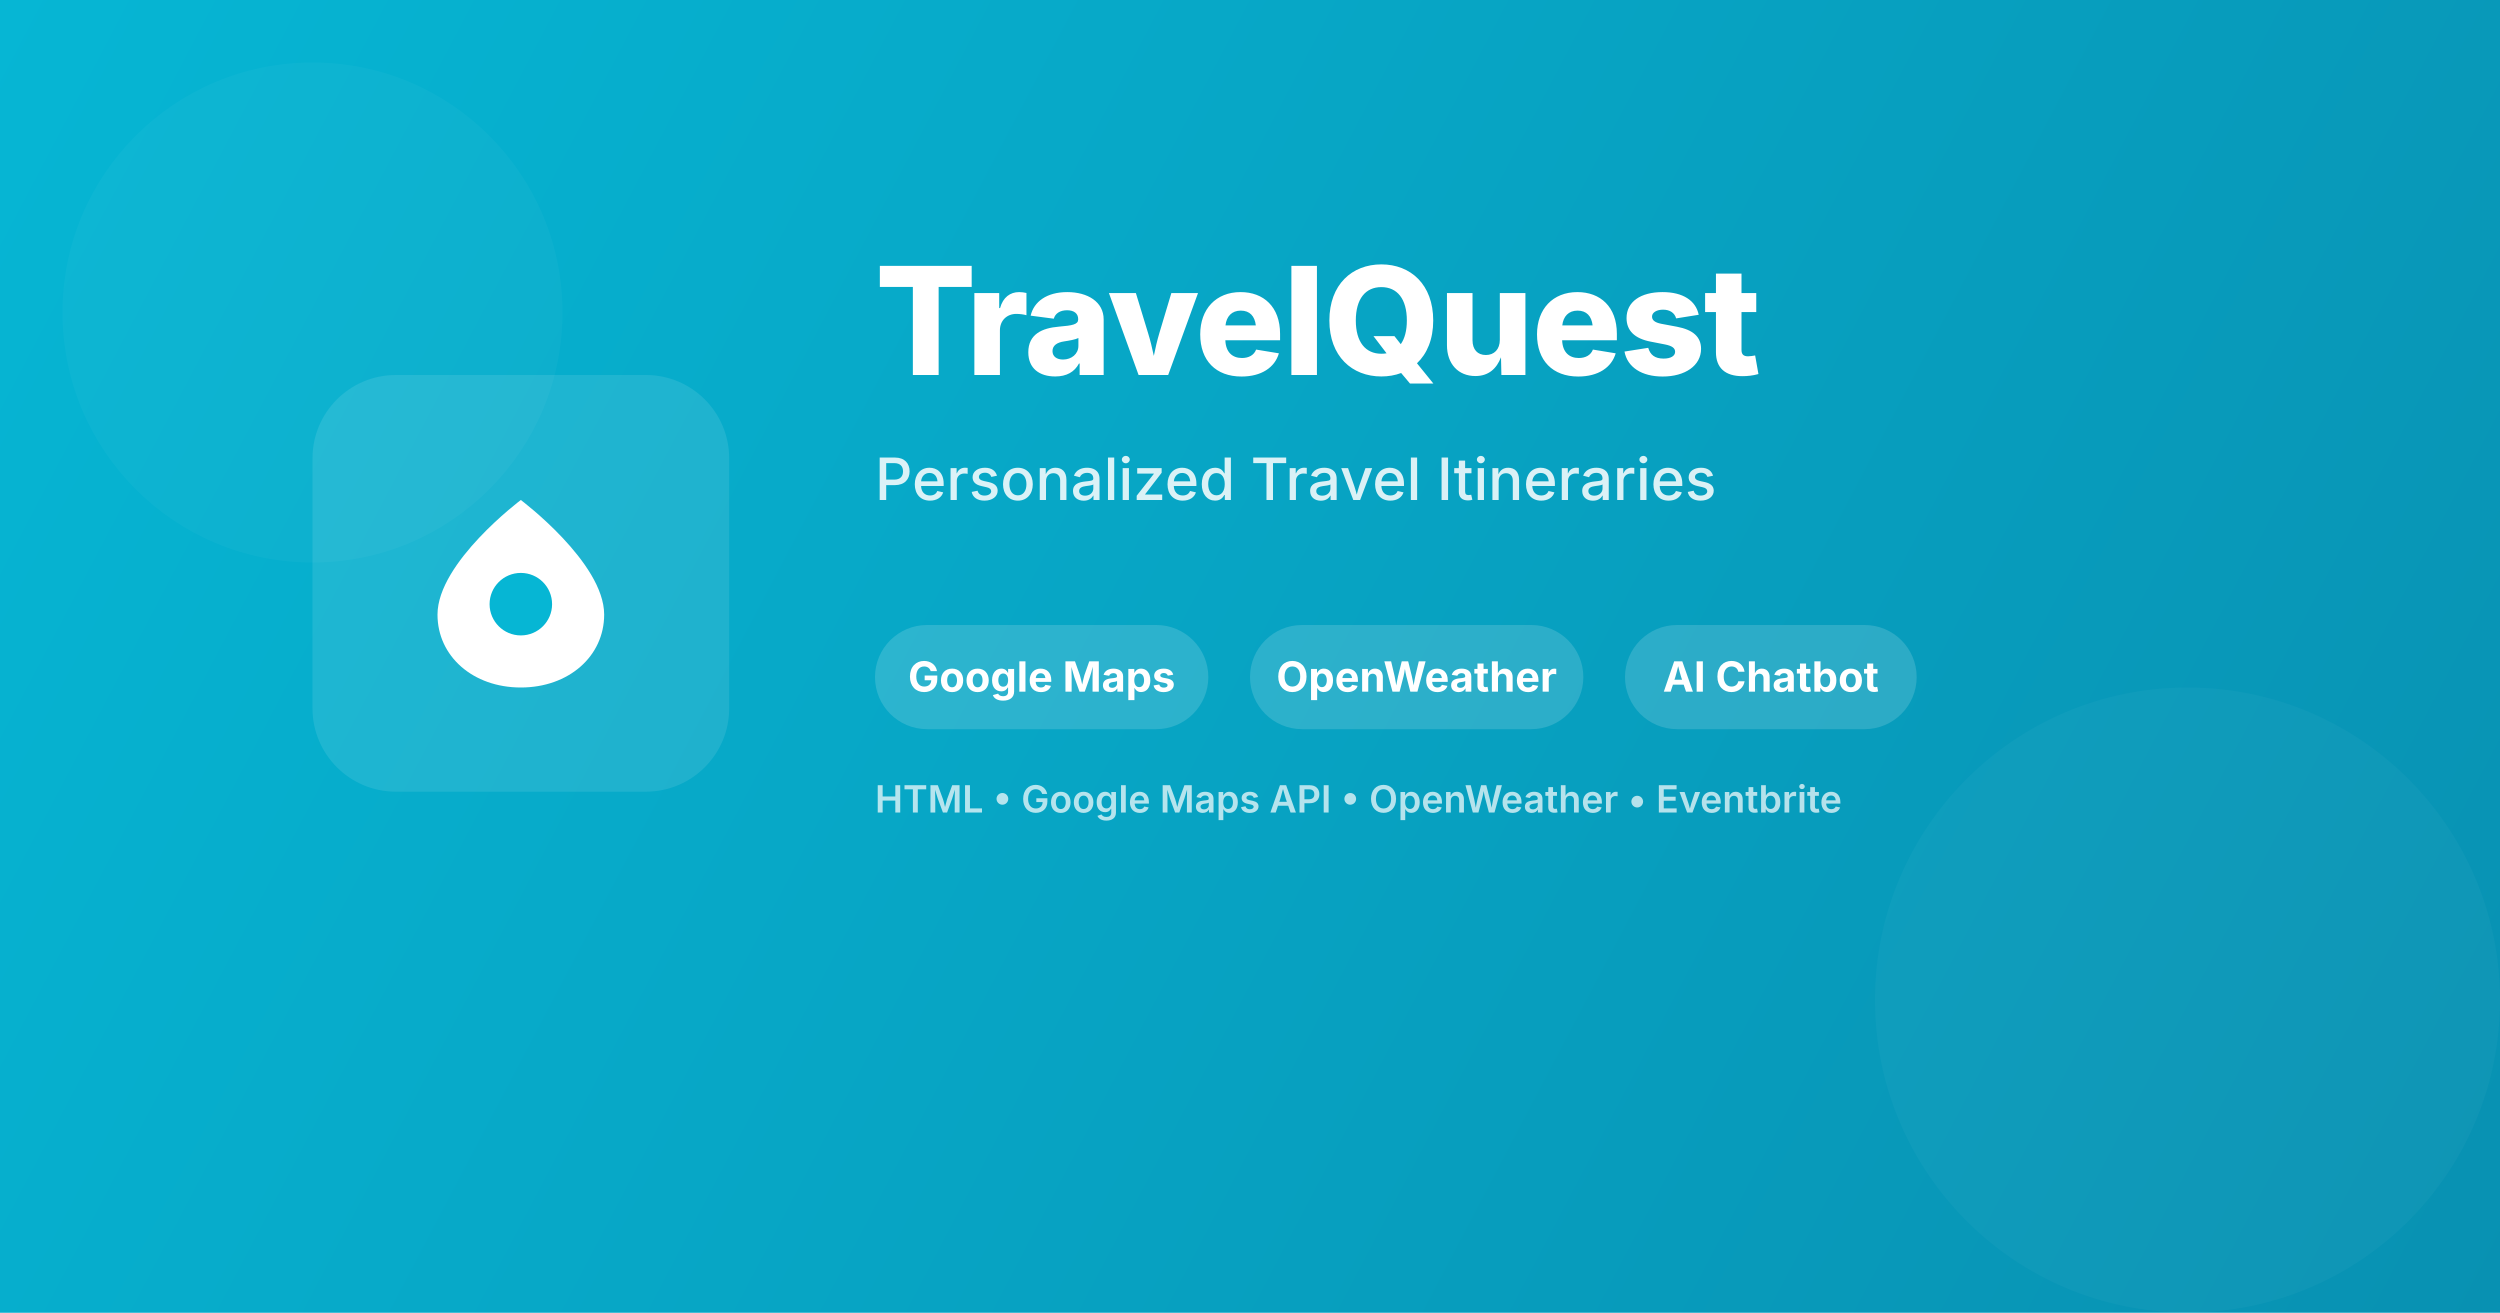
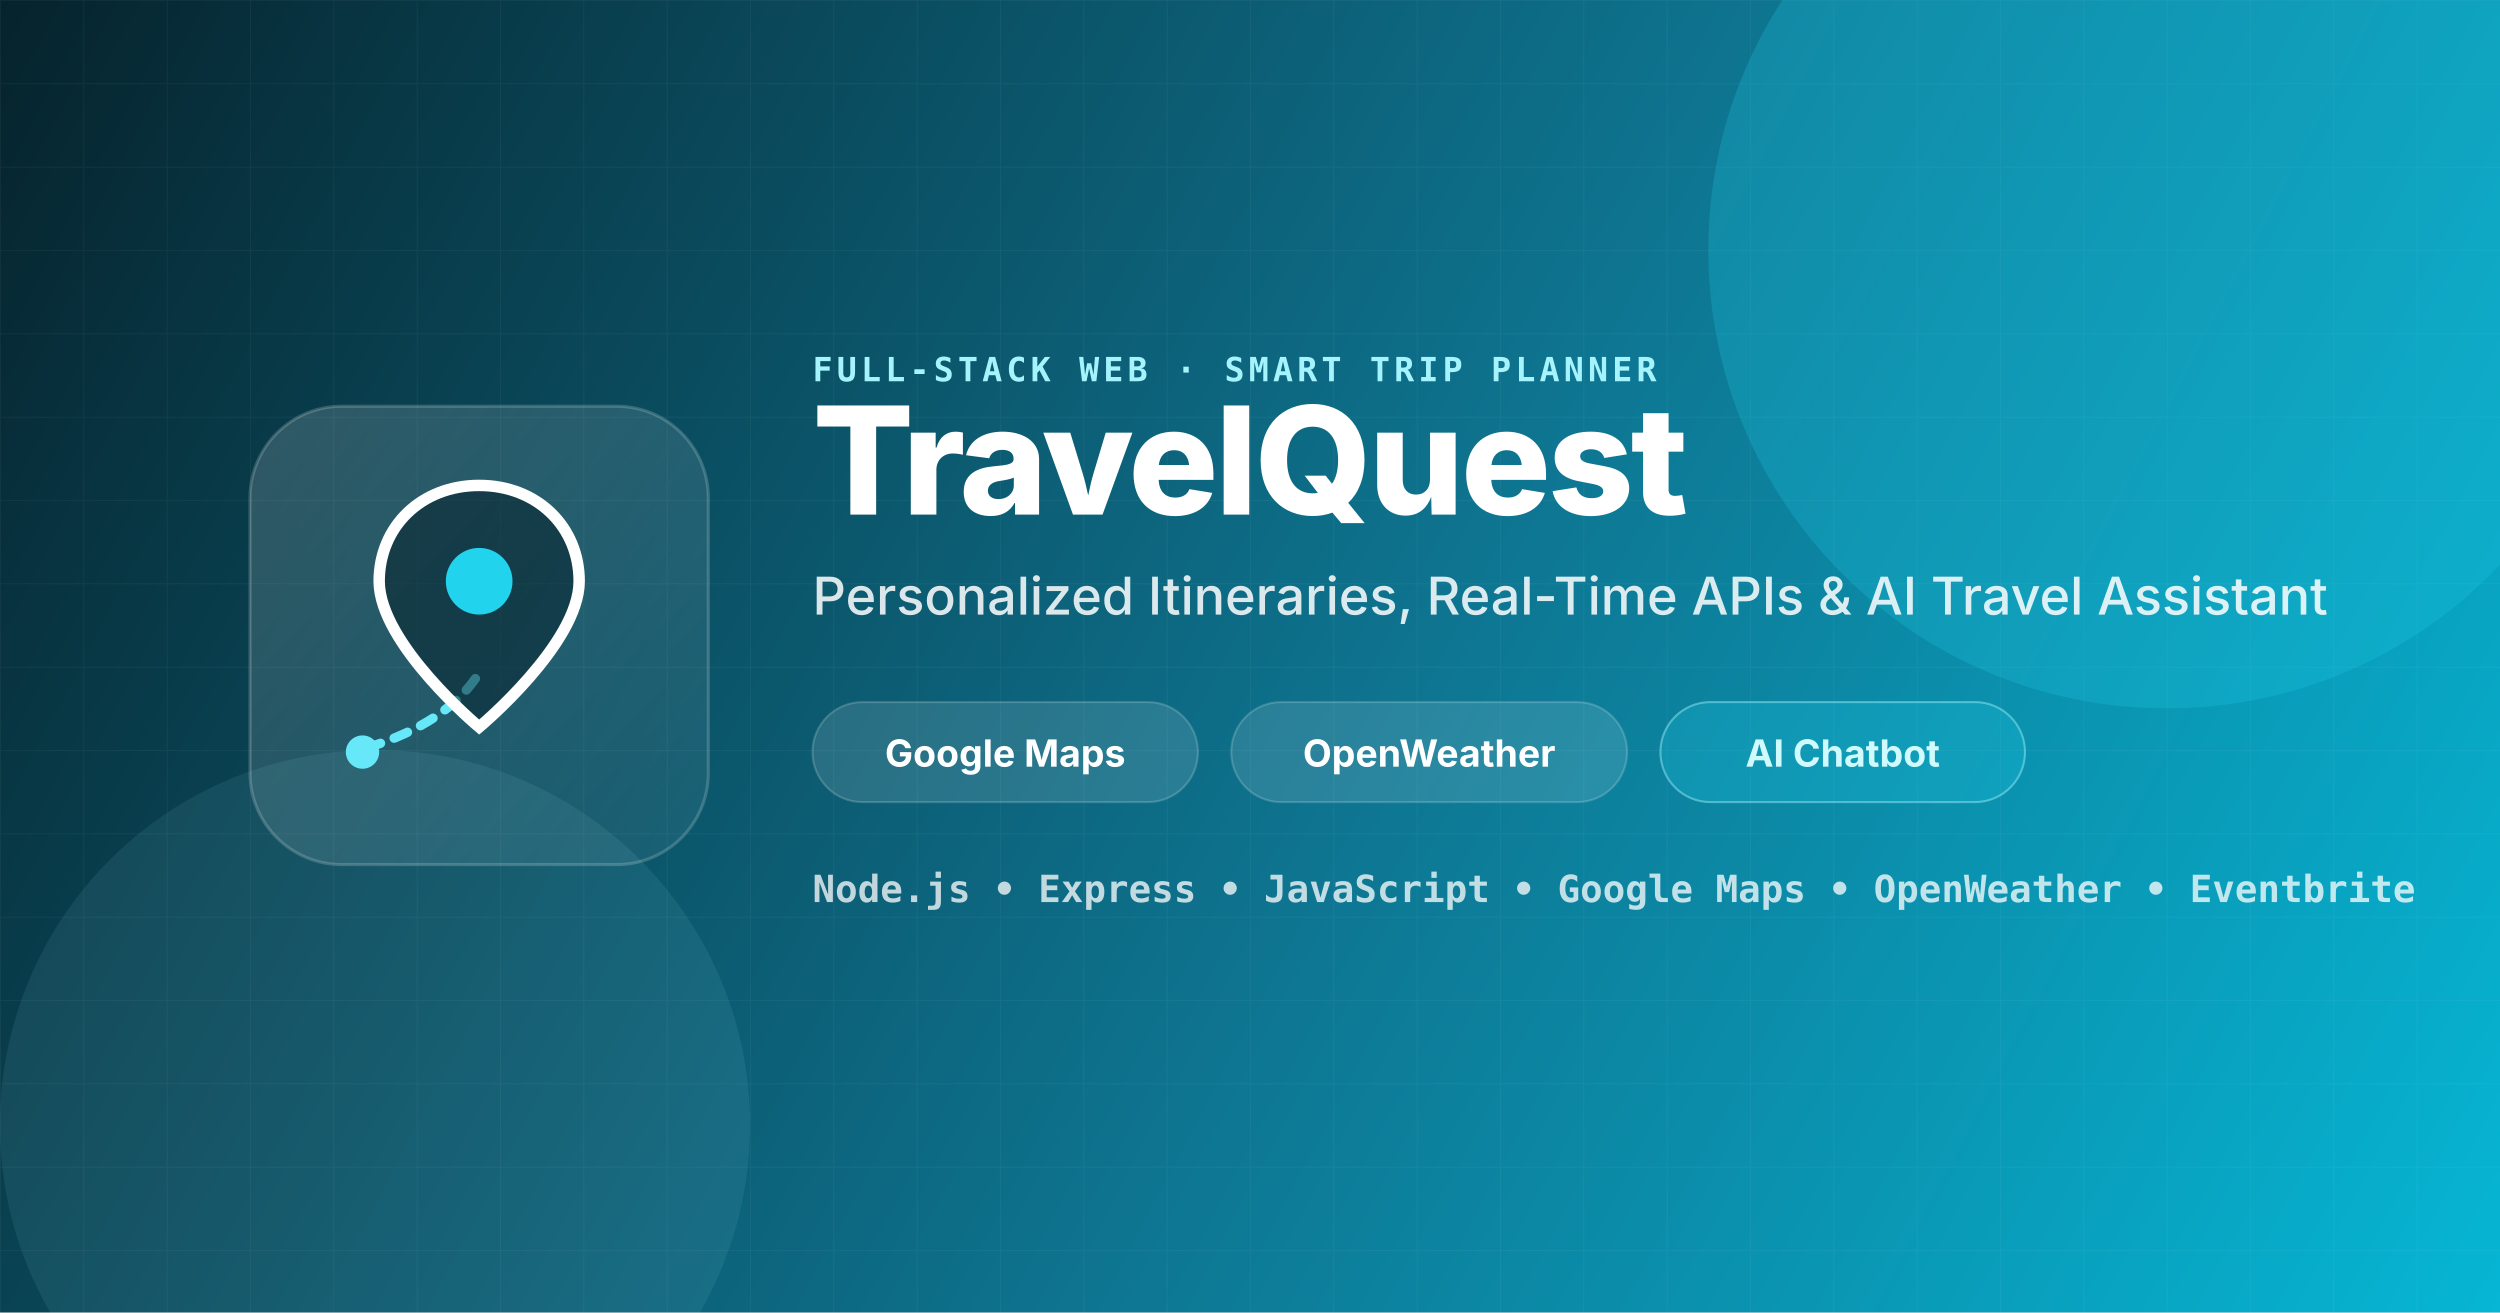
<svg xmlns="http://www.w3.org/2000/svg" width="1200" height="630" viewBox="0 0 1200 630" fill="none">
-   <rect width="1200" height="630" fill="#06B6D4" />
-   <rect width="1200" height="630" fill="url(#gradient)" />
  <defs>
-     <linearGradient id="gradient" x1="0" y1="0" x2="1200" y2="630" gradientUnits="userSpaceOnUse">
-       <stop offset="0%" stop-color="#06B6D4" />
-       <stop offset="100%" stop-color="#0891B2" />
+     <linearGradient id="bgGrad" x1="0" y1="0" x2="1200" y2="630" gradientUnits="userSpaceOnUse">
+       <stop offset="0%" stop-color="#06232C" />
+       <stop offset="55%" stop-color="#0E7490" />
+       <stop offset="100%" stop-color="#06B6D4" />
    </linearGradient>
+     <linearGradient id="cardGrad" x1="0" y1="0" x2="220" y2="220" gradientUnits="userSpaceOnUse">
+       <stop offset="0%" stop-color="rgba(255,255,255,0.16)" />
+       <stop offset="100%" stop-color="rgba(255,255,255,0.05)" />
+     </linearGradient>
+     <pattern id="grid" width="40" height="40" patternUnits="userSpaceOnUse">
+       <path d="M 40 0 L 0 0 0 40" fill="none" stroke="rgba(255,255,255,0.04)" stroke-width="1" />
+     </pattern>
  </defs>
-   <circle cx="150" cy="150" r="120" fill="rgba(255,255,255,0.03)" />
-   <circle cx="1050" cy="480" r="150" fill="rgba(255,255,255,0.03)" />
-   <g transform="translate(150, 180)">
-     <rect x="0" y="0" width="200" height="200" rx="40" fill="rgba(255,255,255,0.1)" />
-     <path d="M 100 60 C 100 60 60 90 60 115 C 60 135 77 150 100 150 C 123 150 140 135 140 115 C 140 90 100 60 100 60 Z" fill="white" />
-     <circle cx="100" cy="110" r="15" fill="#06B6D4" />
+   <rect width="1200" height="630" fill="url(#bgGrad)" />
+   <rect width="1200" height="630" fill="url(#grid)" />
+   <circle cx="1040" cy="120" r="220" fill="#22D3EE" opacity="0.22" />
+   <circle cx="180" cy="540" r="180" fill="#A5F3FC" opacity="0.08" />
+   <g transform="translate(120, 195)">
+     <rect width="220" height="220" rx="44" fill="url(#cardGrad)" stroke="rgba(255,255,255,0.18)" stroke-width="1.5" />
+     <path d="M 56 164 Q 95 152 110 128" stroke="#67E8F9" stroke-width="4.5" stroke-dasharray="7 7" stroke-linecap="round" fill="none" />
+     <circle cx="54" cy="166" r="8" fill="#67E8F9" />
+     <path d="M 110 38 C 82 38 62 58 62 84 C 62 114 110 154 110 154 C 110 154 158 114 158 84 C 158 58 138 38 110 38 Z" fill="rgba(6,35,44,0.55)" stroke="white" stroke-width="5.5" />
+     <circle cx="110" cy="84" r="16" fill="#22D3EE" />
  </g>
-   <g transform="translate(420, 180)">
-     <text x="0" y="0" font-family="system-ui, -apple-system, sans-serif" font-size="72" font-weight="800" fill="white" letter-spacing="-1">
+   <g transform="translate(390, 215)">
+     <text x="0" y="-32" font-family="ui-monospace, SFMono-Regular, Menlo, monospace" font-size="16" font-weight="600" fill="#A5F3FC" letter-spacing="2">
+       FULL-STACK WEB · SMART TRIP PLANNER
+     </text>
+     <text x="0" y="32" font-family="system-ui, -apple-system, Segoe UI, sans-serif" font-size="72" font-weight="800" fill="white" letter-spacing="-1.5">
      TravelQuest
    </text>
-     <text x="0" y="60" font-family="system-ui, -apple-system, sans-serif" font-size="28" font-weight="500" fill="rgba(255,255,255,0.85)">
-       Personalized Travel Itineraries
+     <text x="0" y="80" font-family="system-ui, -apple-system, Segoe UI, sans-serif" font-size="25" font-weight="500" fill="rgba(255,255,255,0.85)">
+       Personalized Itineraries, Real-Time APIs &amp; AI Travel Assistant
    </text>
-     <g transform="translate(0, 120)">
-       <g>
-         <rect x="0" y="0" width="160" height="50" rx="25" fill="rgba(255,255,255,0.15)" />
-         <text x="80" y="32" font-family="system-ui, -apple-system, sans-serif" font-size="20" font-weight="700" fill="white" text-anchor="middle">
-           Google Maps
-         </text>
-       </g>
-       <g transform="translate(180, 0)">
-         <rect x="0" y="0" width="160" height="50" rx="25" fill="rgba(255,255,255,0.15)" />
-         <text x="80" y="32" font-family="system-ui, -apple-system, sans-serif" font-size="20" font-weight="700" fill="white" text-anchor="middle">
-           OpenWeather
-         </text>
-       </g>
-       <g transform="translate(360, 0)">
-         <rect x="0" y="0" width="140" height="50" rx="25" fill="rgba(255,255,255,0.15)" />
-         <text x="70" y="32" font-family="system-ui, -apple-system, sans-serif" font-size="20" font-weight="700" fill="white" text-anchor="middle">
-           AI Chatbot
-         </text>
-       </g>
-     </g>
-     <g transform="translate(0, 210)">
-       <text x="0" y="0" font-family="system-ui, -apple-system, sans-serif" font-size="18" font-weight="600" fill="rgba(255,255,255,0.7)">
-         HTML • Google Maps API • OpenWeather • Eventbrite
+     <g transform="translate(0, 122)">
+       <rect x="0" y="0" width="185" height="48" rx="24" fill="rgba(255,255,255,0.12)" stroke="rgba(255,255,255,0.18)" stroke-width="1" />
+       <text x="92.5" y="31" font-family="system-ui, -apple-system, sans-serif" font-size="18" font-weight="700" fill="white" text-anchor="middle">
+         Google Maps
+       </text>
+       <rect x="201" y="0" width="190" height="48" rx="24" fill="rgba(255,255,255,0.12)" stroke="rgba(255,255,255,0.18)" stroke-width="1" />
+       <text x="296" y="31" font-family="system-ui, -apple-system, sans-serif" font-size="18" font-weight="700" fill="white" text-anchor="middle">
+         OpenWeather
+       </text>
+       <rect x="407" y="0" width="175" height="48" rx="24" fill="rgba(34, 211, 238, 0.22)" stroke="rgba(165, 243, 252, 0.45)" stroke-width="1" />
+       <text x="494.5" y="31" font-family="system-ui, -apple-system, sans-serif" font-size="18" font-weight="700" fill="#CFFAFE" text-anchor="middle">
+         AI Chatbot
      </text>
    </g>
+     <text x="0" y="218" font-family="ui-monospace, SFMono-Regular, Menlo, monospace" font-size="18" font-weight="600" fill="rgba(255,255,255,0.75)">
+       Node.js  •  Express  •  JavaScript  •  Google Maps  •  OpenWeather  •  Eventbrite
+     </text>
  </g>
</svg>
